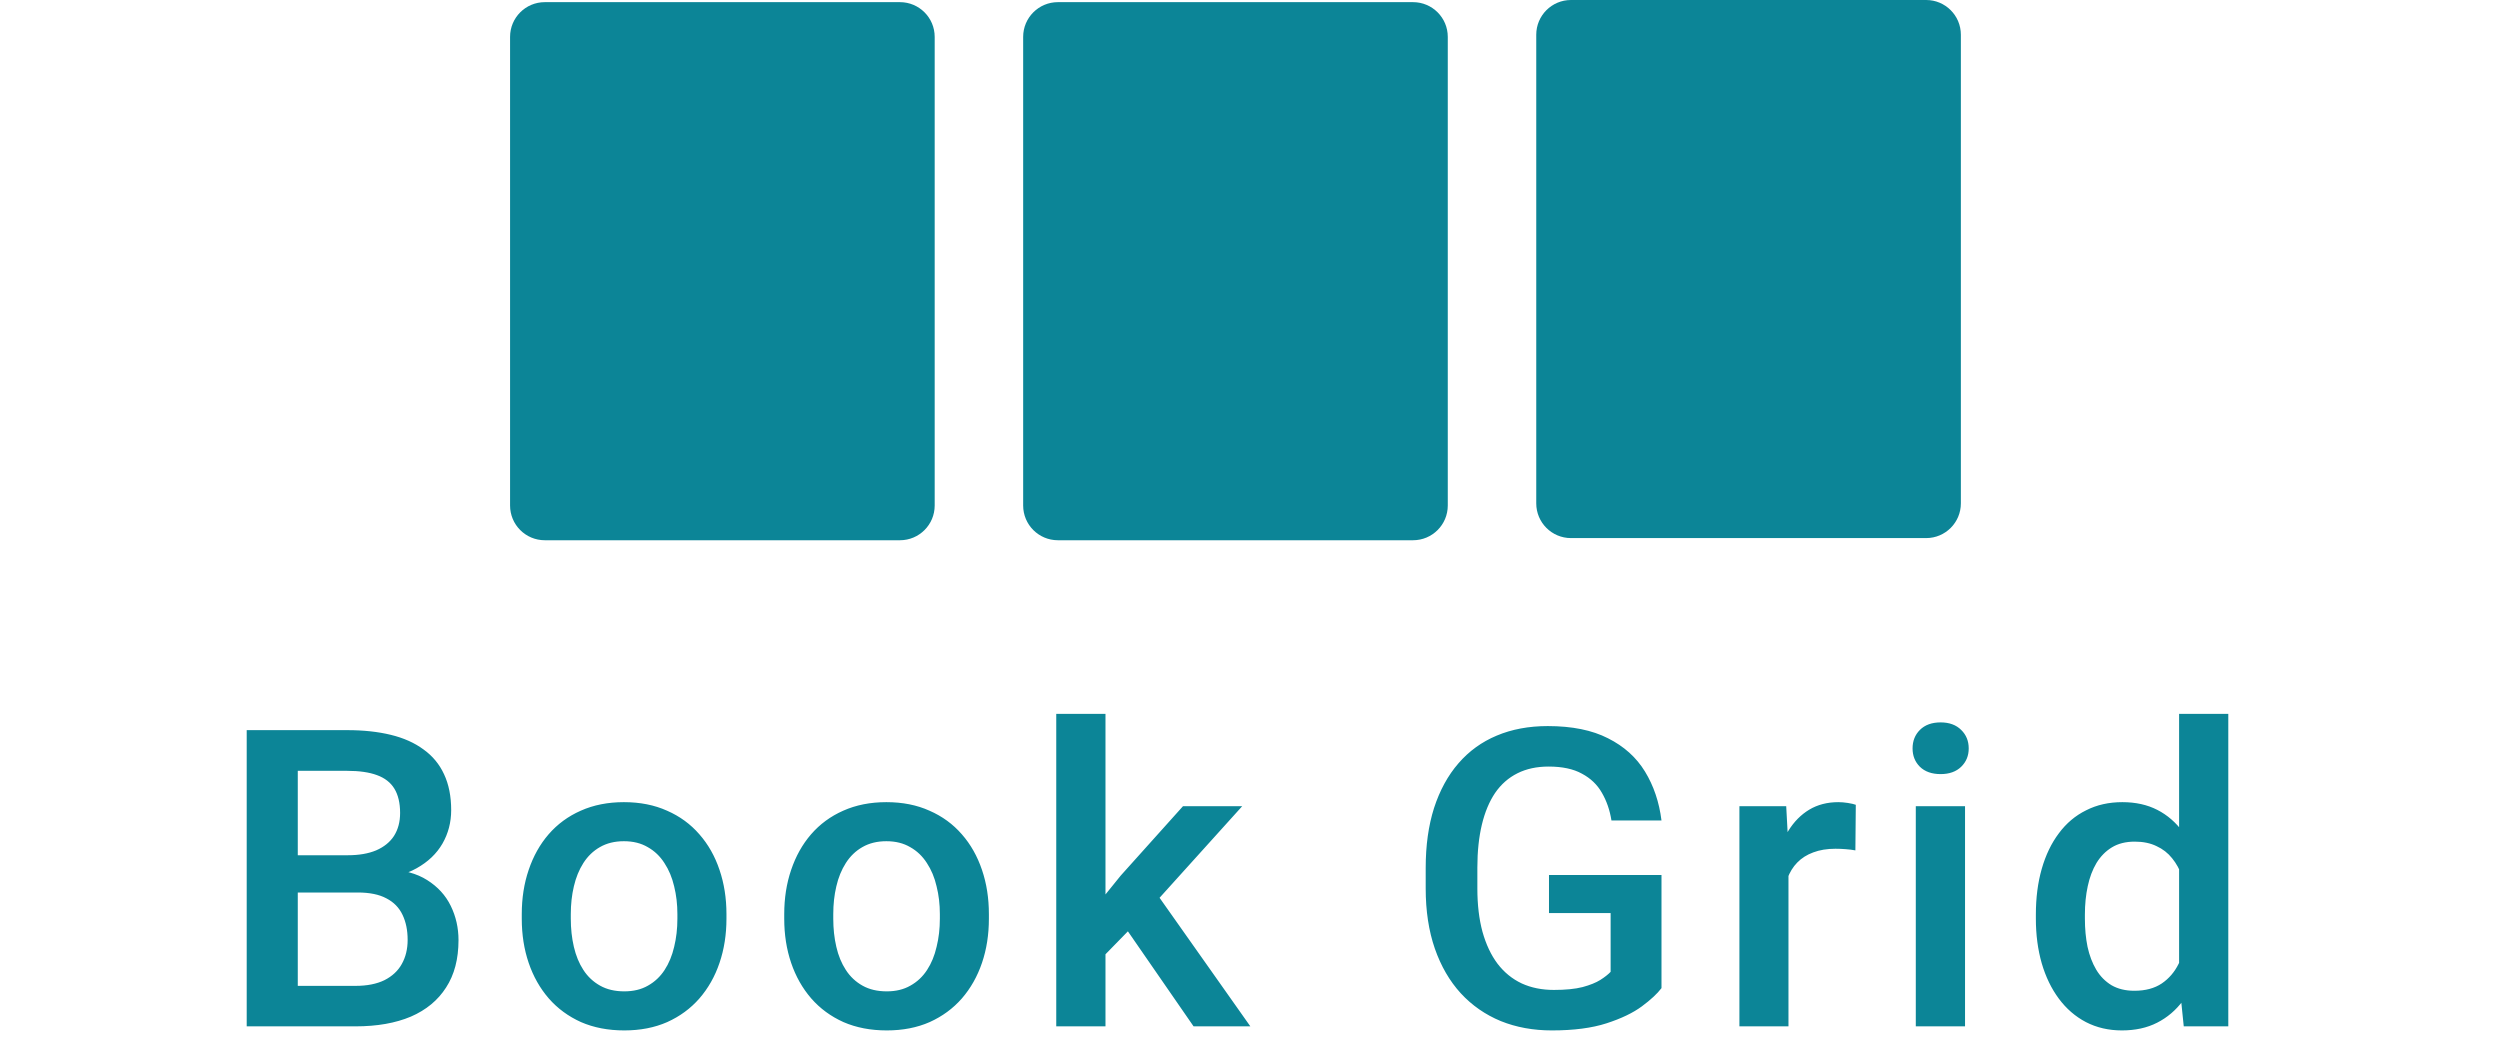
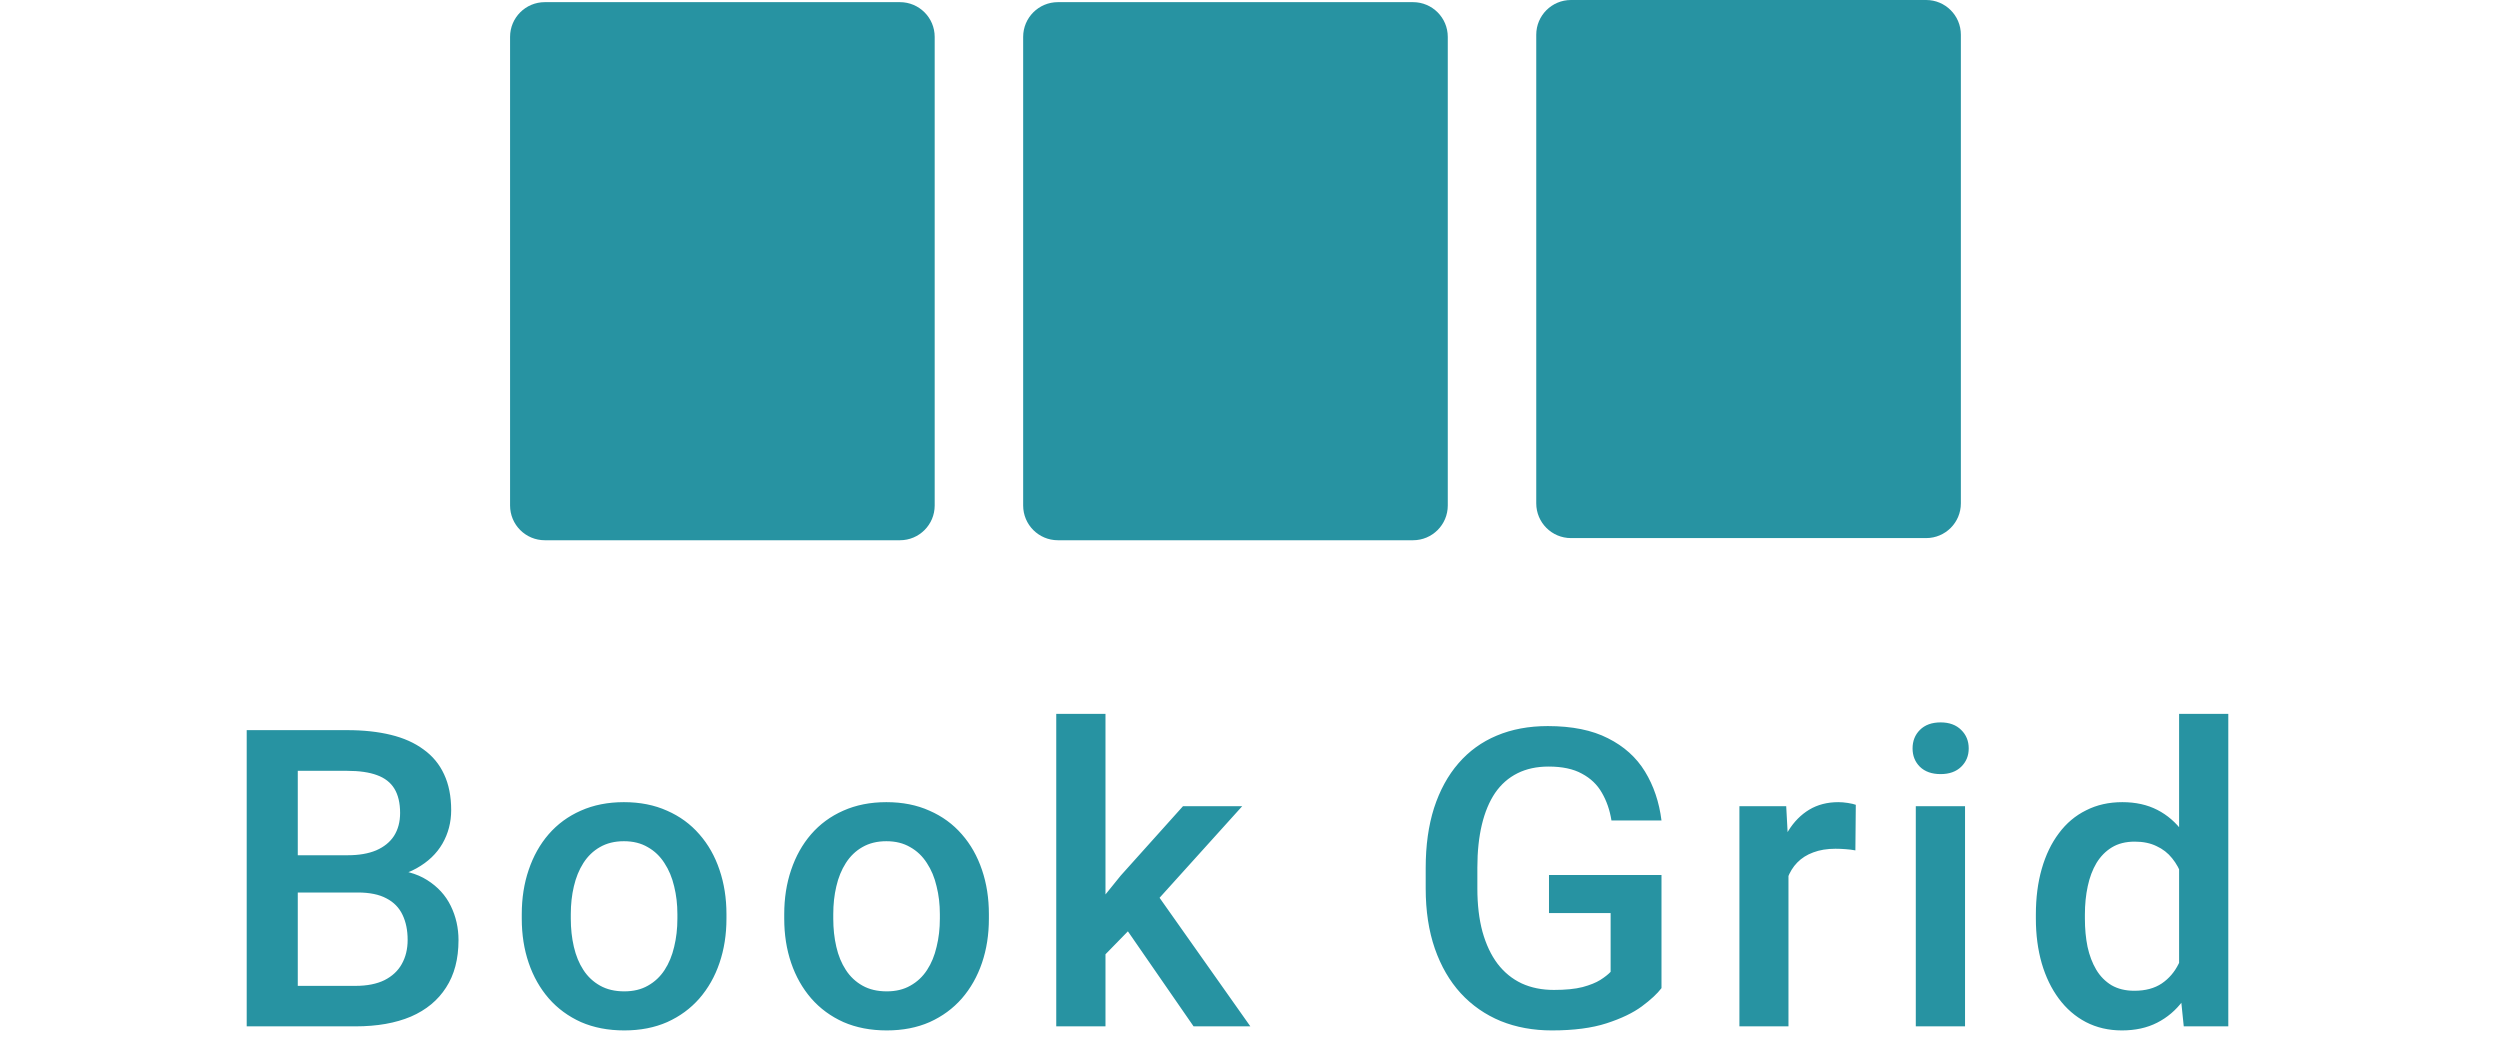
<svg xmlns="http://www.w3.org/2000/svg" width="72" height="30" viewBox="0 0 72 30" fill="none">
-   <rect x="14.69" y="0.062" width="12.229" height="15.497" rx="1" fill="#0C8597" />
-   <rect x="29.467" y="0.062" width="12.229" height="15.497" rx="1" fill="#0C8597" />
-   <rect x="44.244" width="12.229" height="15.497" rx="1" fill="#0C8597" />
-   <path d="M10.304 25.704H8.131L8.119 24.631H10.017C10.338 24.631 10.609 24.584 10.832 24.491C11.058 24.393 11.23 24.255 11.347 24.075C11.464 23.891 11.523 23.671 11.523 23.413C11.523 23.128 11.468 22.895 11.359 22.715C11.25 22.536 11.082 22.405 10.855 22.323C10.633 22.241 10.347 22.2 10 22.2H8.576V29.559H7.105V21.028H10C10.468 21.028 10.886 21.073 11.254 21.163C11.625 21.253 11.939 21.393 12.197 21.584C12.459 21.772 12.656 22.01 12.789 22.299C12.925 22.588 12.994 22.932 12.994 23.331C12.994 23.682 12.91 24.005 12.742 24.297C12.574 24.587 12.326 24.823 11.998 25.006C11.67 25.19 11.261 25.299 10.773 25.334L10.304 25.704ZM10.24 29.559H7.668L8.33 28.393H10.24C10.572 28.393 10.849 28.338 11.072 28.229C11.295 28.116 11.461 27.962 11.57 27.766C11.683 27.567 11.74 27.334 11.74 27.069C11.74 26.792 11.691 26.551 11.593 26.348C11.496 26.141 11.341 25.983 11.131 25.874C10.92 25.76 10.644 25.704 10.304 25.704H8.652L8.664 24.631H10.814L11.148 25.036C11.617 25.051 12.002 25.155 12.302 25.346C12.607 25.538 12.834 25.786 12.982 26.09C13.131 26.395 13.205 26.723 13.205 27.075C13.205 27.618 13.086 28.073 12.847 28.44C12.613 28.807 12.275 29.087 11.834 29.278C11.392 29.465 10.861 29.559 10.24 29.559ZM15.027 26.459V26.325C15.027 25.868 15.093 25.444 15.226 25.053C15.359 24.659 15.55 24.317 15.8 24.028C16.054 23.735 16.363 23.508 16.726 23.348C17.093 23.184 17.508 23.102 17.968 23.102C18.433 23.102 18.847 23.184 19.211 23.348C19.578 23.508 19.888 23.735 20.142 24.028C20.396 24.317 20.59 24.659 20.722 25.053C20.855 25.444 20.922 25.868 20.922 26.325V26.459C20.922 26.917 20.855 27.34 20.722 27.731C20.59 28.122 20.396 28.463 20.142 28.756C19.888 29.046 19.58 29.272 19.216 29.436C18.853 29.596 18.441 29.676 17.98 29.676C17.515 29.676 17.099 29.596 16.732 29.436C16.369 29.272 16.06 29.046 15.806 28.756C15.552 28.463 15.359 28.122 15.226 27.731C15.093 27.34 15.027 26.917 15.027 26.459ZM16.439 26.325V26.459C16.439 26.745 16.468 27.014 16.527 27.268C16.586 27.522 16.677 27.745 16.802 27.936C16.927 28.128 17.088 28.278 17.283 28.387C17.478 28.497 17.711 28.551 17.98 28.551C18.242 28.551 18.468 28.497 18.66 28.387C18.855 28.278 19.015 28.128 19.14 27.936C19.265 27.745 19.357 27.522 19.416 27.268C19.478 27.014 19.509 26.745 19.509 26.459V26.325C19.509 26.044 19.478 25.778 19.416 25.528C19.357 25.274 19.263 25.049 19.134 24.854C19.009 24.659 18.849 24.506 18.654 24.397C18.463 24.284 18.234 24.227 17.968 24.227C17.703 24.227 17.472 24.284 17.277 24.397C17.086 24.506 16.927 24.659 16.802 24.854C16.677 25.049 16.586 25.274 16.527 25.528C16.468 25.778 16.439 26.044 16.439 26.325ZM22.586 26.459V26.325C22.586 25.868 22.652 25.444 22.785 25.053C22.918 24.659 23.109 24.317 23.359 24.028C23.613 23.735 23.922 23.508 24.285 23.348C24.652 23.184 25.066 23.102 25.527 23.102C25.992 23.102 26.406 23.184 26.769 23.348C27.136 23.508 27.447 23.735 27.701 24.028C27.955 24.317 28.148 24.659 28.281 25.053C28.414 25.444 28.48 25.868 28.48 26.325V26.459C28.48 26.917 28.414 27.34 28.281 27.731C28.148 28.122 27.955 28.463 27.701 28.756C27.447 29.046 27.138 29.272 26.775 29.436C26.412 29.596 26 29.676 25.539 29.676C25.074 29.676 24.658 29.596 24.291 29.436C23.927 29.272 23.619 29.046 23.365 28.756C23.111 28.463 22.918 28.122 22.785 27.731C22.652 27.34 22.586 26.917 22.586 26.459ZM23.998 26.325V26.459C23.998 26.745 24.027 27.014 24.086 27.268C24.144 27.522 24.236 27.745 24.361 27.936C24.486 28.128 24.646 28.278 24.841 28.387C25.037 28.497 25.269 28.551 25.539 28.551C25.8 28.551 26.027 28.497 26.218 28.387C26.414 28.278 26.574 28.128 26.699 27.936C26.824 27.745 26.916 27.522 26.974 27.268C27.037 27.014 27.068 26.745 27.068 26.459V26.325C27.068 26.044 27.037 25.778 26.974 25.528C26.916 25.274 26.822 25.049 26.693 24.854C26.568 24.659 26.408 24.506 26.213 24.397C26.021 24.284 25.793 24.227 25.527 24.227C25.261 24.227 25.031 24.284 24.836 24.397C24.644 24.506 24.486 24.659 24.361 24.854C24.236 25.049 24.144 25.274 24.086 25.528C24.027 25.778 23.998 26.044 23.998 26.325ZM31.838 20.559V29.559H30.42V20.559H31.838ZM35.775 23.219L33.015 26.278L31.504 27.825L31.134 26.63L32.277 25.217L34.07 23.219H35.775ZM34.375 29.559L32.318 26.583L33.209 25.592L36.01 29.559H34.375ZM47.851 25.2V28.458C47.73 28.618 47.541 28.794 47.283 28.985C47.029 29.172 46.691 29.334 46.269 29.471C45.847 29.608 45.322 29.676 44.693 29.676C44.158 29.676 43.668 29.587 43.222 29.407C42.777 29.223 42.392 28.956 42.068 28.604C41.748 28.253 41.5 27.825 41.324 27.321C41.148 26.813 41.06 26.235 41.06 25.587V24.995C41.06 24.35 41.14 23.776 41.3 23.272C41.465 22.764 41.699 22.334 42.004 21.983C42.308 21.631 42.675 21.366 43.105 21.186C43.539 21.003 44.029 20.911 44.576 20.911C45.275 20.911 45.853 21.028 46.31 21.262C46.771 21.493 47.127 21.813 47.377 22.223C47.627 22.633 47.785 23.102 47.851 23.63H46.41C46.363 23.333 46.271 23.067 46.135 22.833C46.002 22.598 45.81 22.415 45.56 22.282C45.314 22.145 44.994 22.077 44.599 22.077C44.26 22.077 43.961 22.141 43.703 22.27C43.445 22.399 43.23 22.588 43.058 22.838C42.89 23.088 42.763 23.393 42.677 23.753C42.592 24.112 42.548 24.522 42.548 24.983V25.587C42.548 26.055 42.597 26.471 42.695 26.834C42.797 27.198 42.941 27.505 43.129 27.755C43.32 28.005 43.552 28.194 43.826 28.323C44.099 28.448 44.408 28.51 44.752 28.51C45.088 28.51 45.363 28.483 45.578 28.428C45.793 28.37 45.963 28.301 46.088 28.223C46.217 28.141 46.316 28.063 46.386 27.989V26.296H44.611V25.2H47.851ZM51.508 24.426V29.559H50.095V23.219H51.443L51.508 24.426ZM53.447 23.178L53.435 24.491C53.349 24.475 53.256 24.463 53.154 24.456C53.056 24.448 52.959 24.444 52.861 24.444C52.619 24.444 52.406 24.479 52.222 24.549C52.039 24.616 51.885 24.713 51.76 24.842C51.638 24.967 51.545 25.12 51.478 25.299C51.412 25.479 51.373 25.68 51.361 25.903L51.039 25.926C51.039 25.528 51.078 25.159 51.156 24.819C51.234 24.479 51.351 24.18 51.508 23.922C51.668 23.665 51.867 23.463 52.105 23.319C52.347 23.174 52.627 23.102 52.943 23.102C53.029 23.102 53.121 23.11 53.218 23.125C53.32 23.141 53.396 23.159 53.447 23.178ZM56.593 23.219V29.559H55.175V23.219H56.593ZM55.082 21.555C55.082 21.34 55.152 21.163 55.293 21.022C55.437 20.878 55.636 20.805 55.89 20.805C56.14 20.805 56.338 20.878 56.482 21.022C56.627 21.163 56.699 21.34 56.699 21.555C56.699 21.766 56.627 21.942 56.482 22.083C56.338 22.223 56.14 22.294 55.89 22.294C55.636 22.294 55.437 22.223 55.293 22.083C55.152 21.942 55.082 21.766 55.082 21.555ZM62.758 28.247V20.559H64.175V29.559H62.892L62.758 28.247ZM58.633 26.459V26.337C58.633 25.856 58.689 25.419 58.802 25.024C58.916 24.625 59.08 24.284 59.295 23.999C59.51 23.709 59.771 23.489 60.08 23.337C60.388 23.18 60.736 23.102 61.123 23.102C61.506 23.102 61.842 23.176 62.131 23.325C62.42 23.473 62.666 23.686 62.869 23.963C63.072 24.237 63.234 24.565 63.355 24.948C63.476 25.327 63.562 25.749 63.613 26.213V26.606C63.562 27.059 63.476 27.473 63.355 27.848C63.234 28.223 63.072 28.547 62.869 28.821C62.666 29.094 62.418 29.305 62.125 29.454C61.836 29.602 61.498 29.676 61.111 29.676C60.728 29.676 60.383 29.596 60.074 29.436C59.769 29.276 59.51 29.051 59.295 28.762C59.08 28.473 58.916 28.133 58.802 27.743C58.689 27.348 58.633 26.921 58.633 26.459ZM60.045 26.337V26.459C60.045 26.749 60.07 27.018 60.121 27.268C60.175 27.518 60.26 27.739 60.373 27.93C60.486 28.118 60.633 28.266 60.812 28.375C60.996 28.481 61.215 28.534 61.468 28.534C61.789 28.534 62.052 28.463 62.26 28.323C62.467 28.182 62.629 27.993 62.746 27.755C62.867 27.512 62.949 27.243 62.992 26.946V25.885C62.968 25.655 62.92 25.44 62.845 25.241C62.775 25.042 62.679 24.868 62.558 24.719C62.437 24.567 62.287 24.45 62.107 24.368C61.931 24.282 61.722 24.239 61.48 24.239C61.222 24.239 61.004 24.294 60.824 24.403C60.644 24.512 60.496 24.663 60.379 24.854C60.265 25.046 60.181 25.268 60.127 25.522C60.072 25.776 60.045 26.047 60.045 26.337Z" fill="#0C8597" />
+   <rect x="14.69" y="0.062" width="12.229" height="15.497" rx="1" fill="#2793A2" />
+   <rect x="29.467" y="0.062" width="12.229" height="15.497" rx="1" fill="#2793A2" />
+   <rect x="44.244" width="12.229" height="15.497" rx="1" fill="#2793A2" />
+   <path d="M10.304 25.704H8.131L8.119 24.631H10.017C10.338 24.631 10.609 24.584 10.832 24.491C11.058 24.393 11.23 24.255 11.347 24.075C11.464 23.891 11.523 23.671 11.523 23.413C11.523 23.128 11.468 22.895 11.359 22.715C11.25 22.536 11.082 22.405 10.855 22.323C10.633 22.241 10.347 22.2 10 22.2H8.576V29.559H7.105V21.028H10C10.468 21.028 10.886 21.073 11.254 21.163C11.625 21.253 11.939 21.393 12.197 21.584C12.459 21.772 12.656 22.01 12.789 22.299C12.925 22.588 12.994 22.932 12.994 23.331C12.994 23.682 12.91 24.005 12.742 24.297C12.574 24.587 12.326 24.823 11.998 25.006C11.67 25.19 11.261 25.299 10.773 25.334L10.304 25.704ZM10.24 29.559H7.668L8.33 28.393H10.24C10.572 28.393 10.849 28.338 11.072 28.229C11.295 28.116 11.461 27.962 11.57 27.766C11.683 27.567 11.74 27.334 11.74 27.069C11.74 26.792 11.691 26.551 11.593 26.348C11.496 26.141 11.341 25.983 11.131 25.874C10.92 25.76 10.644 25.704 10.304 25.704H8.652L8.664 24.631H10.814L11.148 25.036C11.617 25.051 12.002 25.155 12.302 25.346C12.607 25.538 12.834 25.786 12.982 26.09C13.131 26.395 13.205 26.723 13.205 27.075C13.205 27.618 13.086 28.073 12.847 28.44C12.613 28.807 12.275 29.087 11.834 29.278C11.392 29.465 10.861 29.559 10.24 29.559ZM15.027 26.459V26.325C15.027 25.868 15.093 25.444 15.226 25.053C15.359 24.659 15.55 24.317 15.8 24.028C16.054 23.735 16.363 23.508 16.726 23.348C17.093 23.184 17.508 23.102 17.968 23.102C18.433 23.102 18.847 23.184 19.211 23.348C19.578 23.508 19.888 23.735 20.142 24.028C20.396 24.317 20.59 24.659 20.722 25.053C20.855 25.444 20.922 25.868 20.922 26.325V26.459C20.922 26.917 20.855 27.34 20.722 27.731C20.59 28.122 20.396 28.463 20.142 28.756C19.888 29.046 19.58 29.272 19.216 29.436C18.853 29.596 18.441 29.676 17.98 29.676C17.515 29.676 17.099 29.596 16.732 29.436C16.369 29.272 16.06 29.046 15.806 28.756C15.552 28.463 15.359 28.122 15.226 27.731C15.093 27.34 15.027 26.917 15.027 26.459ZM16.439 26.325V26.459C16.439 26.745 16.468 27.014 16.527 27.268C16.586 27.522 16.677 27.745 16.802 27.936C16.927 28.128 17.088 28.278 17.283 28.387C17.478 28.497 17.711 28.551 17.98 28.551C18.242 28.551 18.468 28.497 18.66 28.387C18.855 28.278 19.015 28.128 19.14 27.936C19.265 27.745 19.357 27.522 19.416 27.268C19.478 27.014 19.509 26.745 19.509 26.459V26.325C19.509 26.044 19.478 25.778 19.416 25.528C19.357 25.274 19.263 25.049 19.134 24.854C19.009 24.659 18.849 24.506 18.654 24.397C18.463 24.284 18.234 24.227 17.968 24.227C17.703 24.227 17.472 24.284 17.277 24.397C17.086 24.506 16.927 24.659 16.802 24.854C16.677 25.049 16.586 25.274 16.527 25.528C16.468 25.778 16.439 26.044 16.439 26.325ZM22.586 26.459V26.325C22.586 25.868 22.652 25.444 22.785 25.053C22.918 24.659 23.109 24.317 23.359 24.028C23.613 23.735 23.922 23.508 24.285 23.348C24.652 23.184 25.066 23.102 25.527 23.102C25.992 23.102 26.406 23.184 26.769 23.348C27.136 23.508 27.447 23.735 27.701 24.028C27.955 24.317 28.148 24.659 28.281 25.053C28.414 25.444 28.48 25.868 28.48 26.325V26.459C28.48 26.917 28.414 27.34 28.281 27.731C28.148 28.122 27.955 28.463 27.701 28.756C27.447 29.046 27.138 29.272 26.775 29.436C26.412 29.596 26 29.676 25.539 29.676C25.074 29.676 24.658 29.596 24.291 29.436C23.927 29.272 23.619 29.046 23.365 28.756C23.111 28.463 22.918 28.122 22.785 27.731C22.652 27.34 22.586 26.917 22.586 26.459ZM23.998 26.325V26.459C23.998 26.745 24.027 27.014 24.086 27.268C24.144 27.522 24.236 27.745 24.361 27.936C24.486 28.128 24.646 28.278 24.841 28.387C25.037 28.497 25.269 28.551 25.539 28.551C25.8 28.551 26.027 28.497 26.218 28.387C26.414 28.278 26.574 28.128 26.699 27.936C26.824 27.745 26.916 27.522 26.974 27.268C27.037 27.014 27.068 26.745 27.068 26.459V26.325C27.068 26.044 27.037 25.778 26.974 25.528C26.916 25.274 26.822 25.049 26.693 24.854C26.568 24.659 26.408 24.506 26.213 24.397C26.021 24.284 25.793 24.227 25.527 24.227C25.261 24.227 25.031 24.284 24.836 24.397C24.644 24.506 24.486 24.659 24.361 24.854C24.236 25.049 24.144 25.274 24.086 25.528C24.027 25.778 23.998 26.044 23.998 26.325ZM31.838 20.559V29.559H30.42V20.559H31.838ZM35.775 23.219L33.015 26.278L31.504 27.825L31.134 26.63L32.277 25.217L34.07 23.219H35.775ZM34.375 29.559L32.318 26.583L33.209 25.592L36.01 29.559H34.375ZM47.851 25.2V28.458C47.73 28.618 47.541 28.794 47.283 28.985C47.029 29.172 46.691 29.334 46.269 29.471C45.847 29.608 45.322 29.676 44.693 29.676C44.158 29.676 43.668 29.587 43.222 29.407C42.777 29.223 42.392 28.956 42.068 28.604C41.748 28.253 41.5 27.825 41.324 27.321C41.148 26.813 41.06 26.235 41.06 25.587V24.995C41.06 24.35 41.14 23.776 41.3 23.272C41.465 22.764 41.699 22.334 42.004 21.983C42.308 21.631 42.675 21.366 43.105 21.186C43.539 21.003 44.029 20.911 44.576 20.911C45.275 20.911 45.853 21.028 46.31 21.262C46.771 21.493 47.127 21.813 47.377 22.223C47.627 22.633 47.785 23.102 47.851 23.63H46.41C46.363 23.333 46.271 23.067 46.135 22.833C46.002 22.598 45.81 22.415 45.56 22.282C45.314 22.145 44.994 22.077 44.599 22.077C44.26 22.077 43.961 22.141 43.703 22.27C43.445 22.399 43.23 22.588 43.058 22.838C42.89 23.088 42.763 23.393 42.677 23.753C42.592 24.112 42.548 24.522 42.548 24.983V25.587C42.548 26.055 42.597 26.471 42.695 26.834C42.797 27.198 42.941 27.505 43.129 27.755C43.32 28.005 43.552 28.194 43.826 28.323C44.099 28.448 44.408 28.51 44.752 28.51C45.088 28.51 45.363 28.483 45.578 28.428C45.793 28.37 45.963 28.301 46.088 28.223C46.217 28.141 46.316 28.063 46.386 27.989V26.296H44.611V25.2H47.851ZM51.508 24.426V29.559H50.095V23.219H51.443L51.508 24.426ZM53.447 23.178L53.435 24.491C53.349 24.475 53.256 24.463 53.154 24.456C53.056 24.448 52.959 24.444 52.861 24.444C52.619 24.444 52.406 24.479 52.222 24.549C52.039 24.616 51.885 24.713 51.76 24.842C51.638 24.967 51.545 25.12 51.478 25.299C51.412 25.479 51.373 25.68 51.361 25.903L51.039 25.926C51.039 25.528 51.078 25.159 51.156 24.819C51.234 24.479 51.351 24.18 51.508 23.922C51.668 23.665 51.867 23.463 52.105 23.319C52.347 23.174 52.627 23.102 52.943 23.102C53.029 23.102 53.121 23.11 53.218 23.125C53.32 23.141 53.396 23.159 53.447 23.178ZM56.593 23.219V29.559H55.175V23.219H56.593ZM55.082 21.555C55.082 21.34 55.152 21.163 55.293 21.022C55.437 20.878 55.636 20.805 55.89 20.805C56.14 20.805 56.338 20.878 56.482 21.022C56.627 21.163 56.699 21.34 56.699 21.555C56.699 21.766 56.627 21.942 56.482 22.083C56.338 22.223 56.14 22.294 55.89 22.294C55.636 22.294 55.437 22.223 55.293 22.083C55.152 21.942 55.082 21.766 55.082 21.555ZM62.758 28.247V20.559H64.175V29.559H62.892L62.758 28.247ZM58.633 26.459V26.337C58.633 25.856 58.689 25.419 58.802 25.024C58.916 24.625 59.08 24.284 59.295 23.999C59.51 23.709 59.771 23.489 60.08 23.337C60.388 23.18 60.736 23.102 61.123 23.102C61.506 23.102 61.842 23.176 62.131 23.325C62.42 23.473 62.666 23.686 62.869 23.963C63.072 24.237 63.234 24.565 63.355 24.948C63.476 25.327 63.562 25.749 63.613 26.213V26.606C63.562 27.059 63.476 27.473 63.355 27.848C63.234 28.223 63.072 28.547 62.869 28.821C62.666 29.094 62.418 29.305 62.125 29.454C61.836 29.602 61.498 29.676 61.111 29.676C60.728 29.676 60.383 29.596 60.074 29.436C59.769 29.276 59.51 29.051 59.295 28.762C59.08 28.473 58.916 28.133 58.802 27.743C58.689 27.348 58.633 26.921 58.633 26.459ZM60.045 26.337V26.459C60.045 26.749 60.07 27.018 60.121 27.268C60.175 27.518 60.26 27.739 60.373 27.93C60.486 28.118 60.633 28.266 60.812 28.375C60.996 28.481 61.215 28.534 61.468 28.534C61.789 28.534 62.052 28.463 62.26 28.323C62.467 28.182 62.629 27.993 62.746 27.755C62.867 27.512 62.949 27.243 62.992 26.946V25.885C62.968 25.655 62.92 25.44 62.845 25.241C62.775 25.042 62.679 24.868 62.558 24.719C62.437 24.567 62.287 24.45 62.107 24.368C61.931 24.282 61.722 24.239 61.48 24.239C61.222 24.239 61.004 24.294 60.824 24.403C60.644 24.512 60.496 24.663 60.379 24.854C60.265 25.046 60.181 25.268 60.127 25.522C60.072 25.776 60.045 26.047 60.045 26.337Z" fill="#2793A2" />
</svg>
